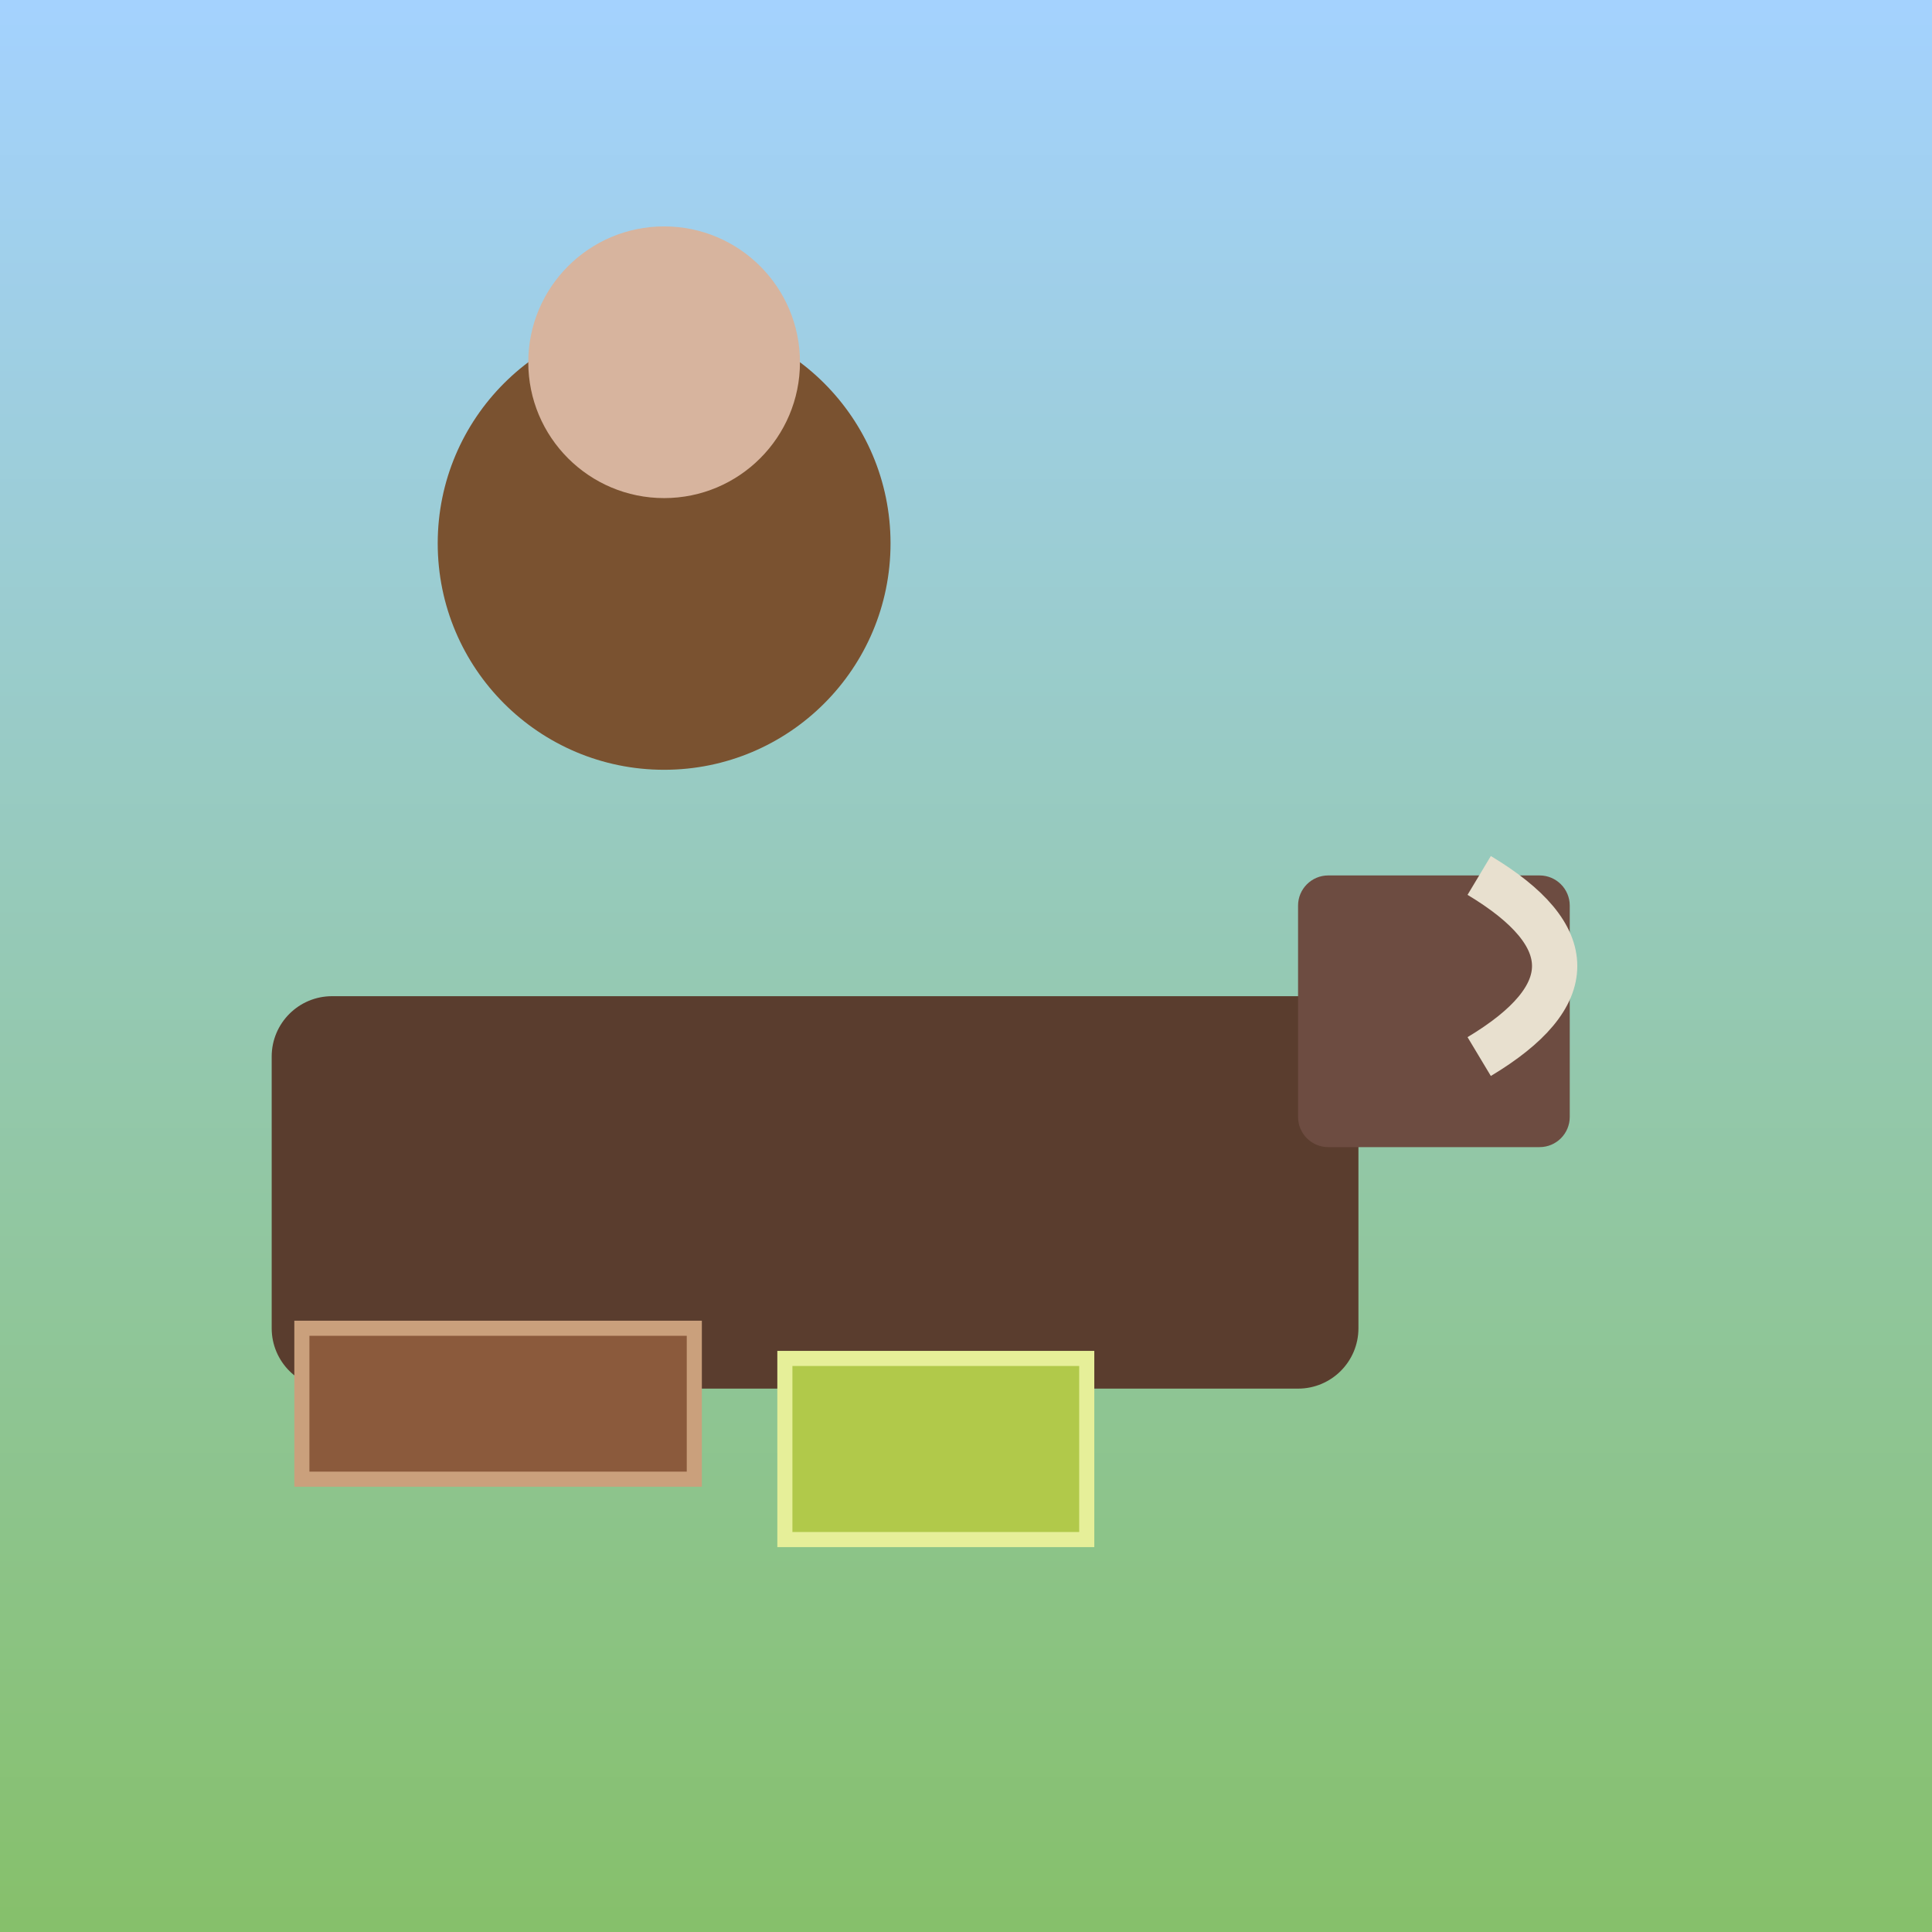
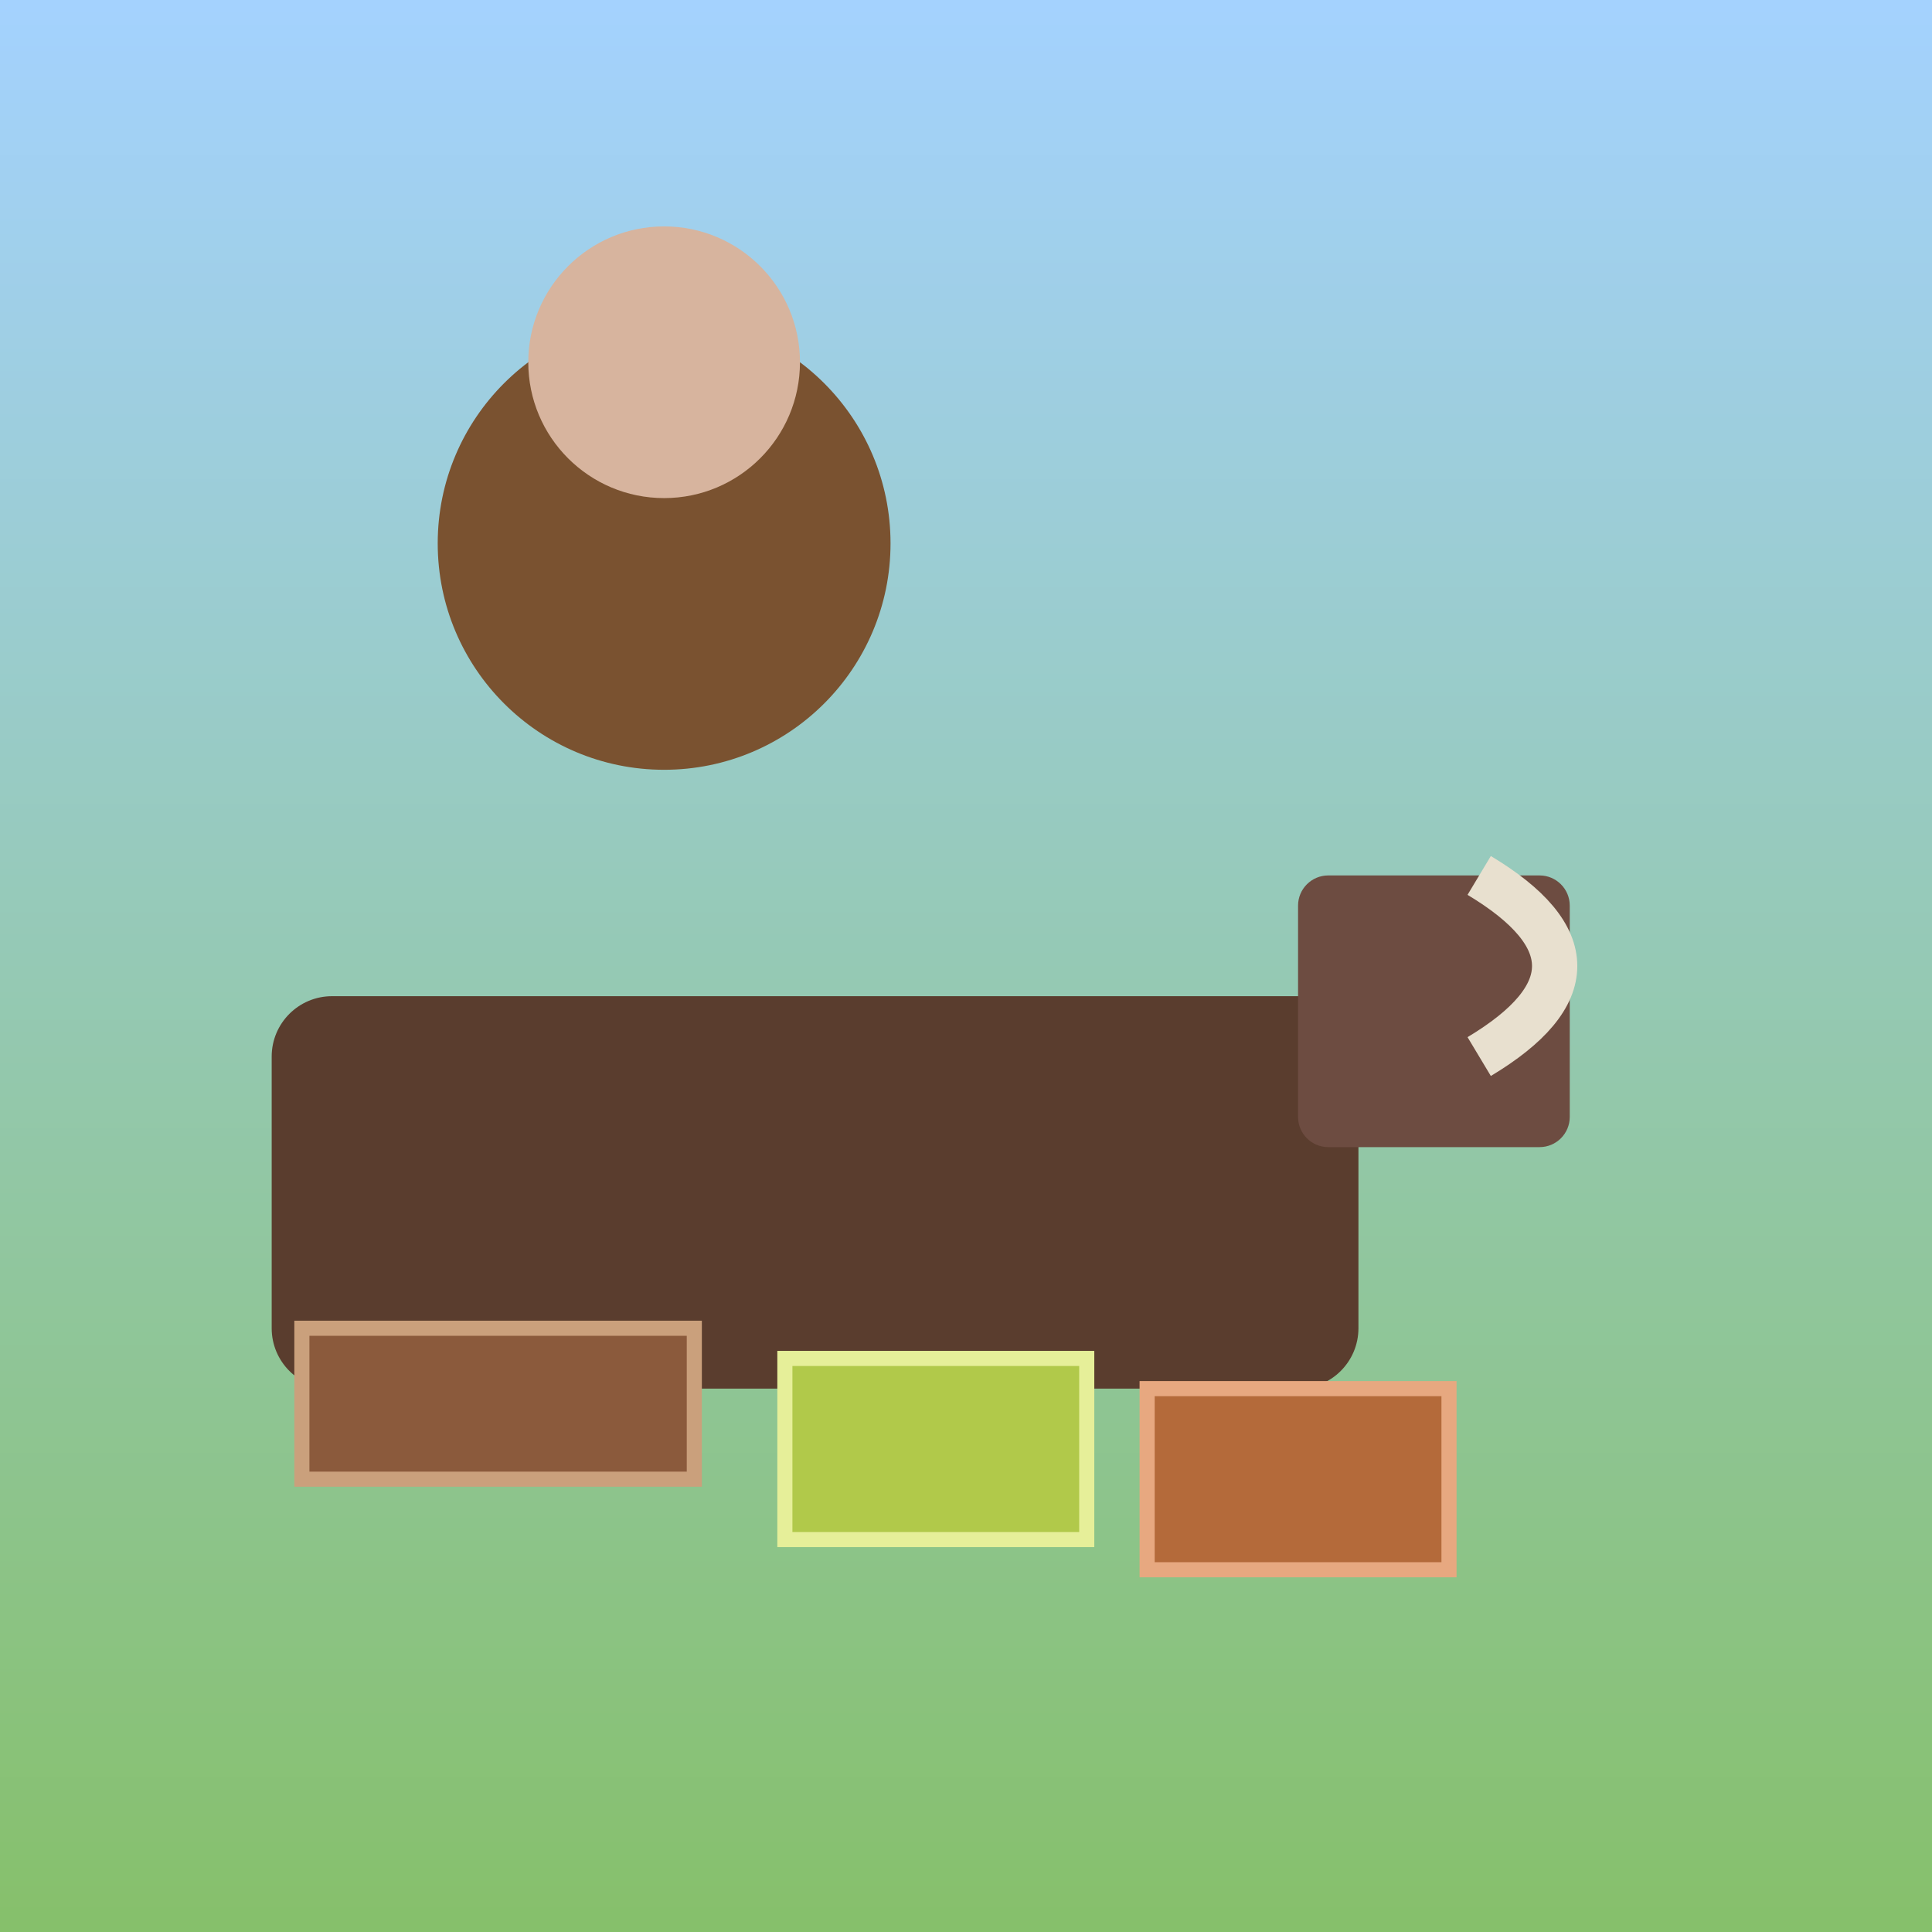
<svg xmlns="http://www.w3.org/2000/svg" width="128" height="128">
  <defs>
    <linearGradient id="g" x1="0" y1="0" x2="0" y2="1">
      <stop offset="0" stop-color="#a4d2ff" />
      <stop offset="1" stop-color="#86c06a" />
    </linearGradient>
  </defs>
  <rect width="128" height="128" fill="url(#g)" />
  <rect x="18" y="66" width="72" height="26" rx="4" ry="4" fill="#5a3d2e" />
  <rect x="86" y="58" width="18" height="18" rx="2" ry="2" fill="#6d4c41" />
  <path d="M98 58 q10 6 0 12" fill="none" stroke="#e8e0cf" stroke-width="3" />
  <rect x="20" y="88" width="26" height="10" fill="#8b5a3c" stroke="#caa07c" />
  <rect x="52" y="90" width="20" height="12" fill="#b1c94a" stroke="#e6ef99" />
+   <rect x="76" y="92" width="20" height="12" fill="#b46a3a" stroke="#e7a880" />
  <circle cx="44" cy="36" r="15" fill="#7a5230" />
  <circle cx="44" cy="24" r="9" fill="#d7b49e" />
</svg>
